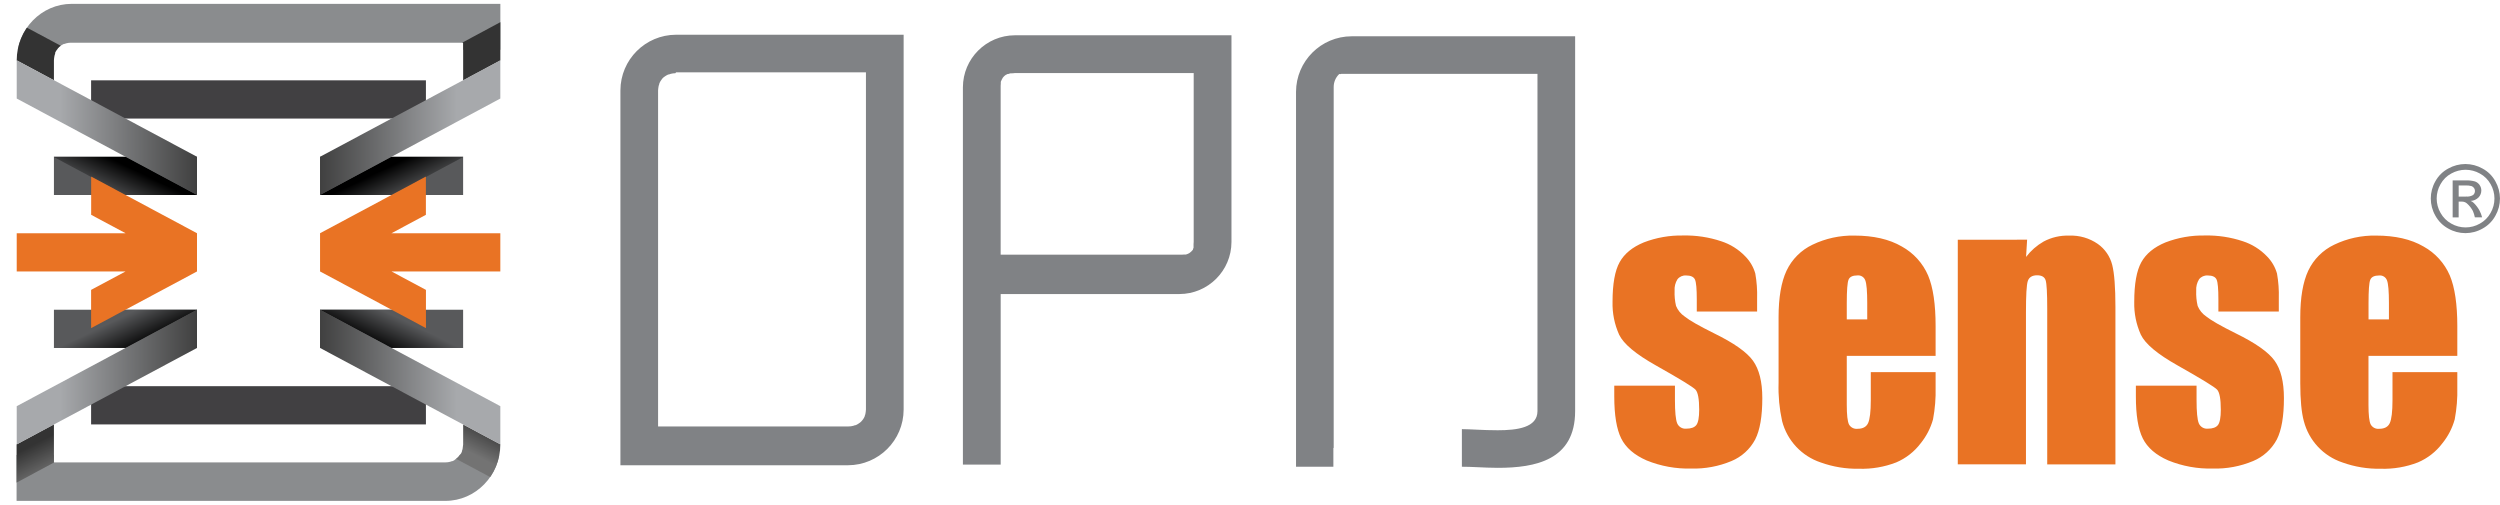
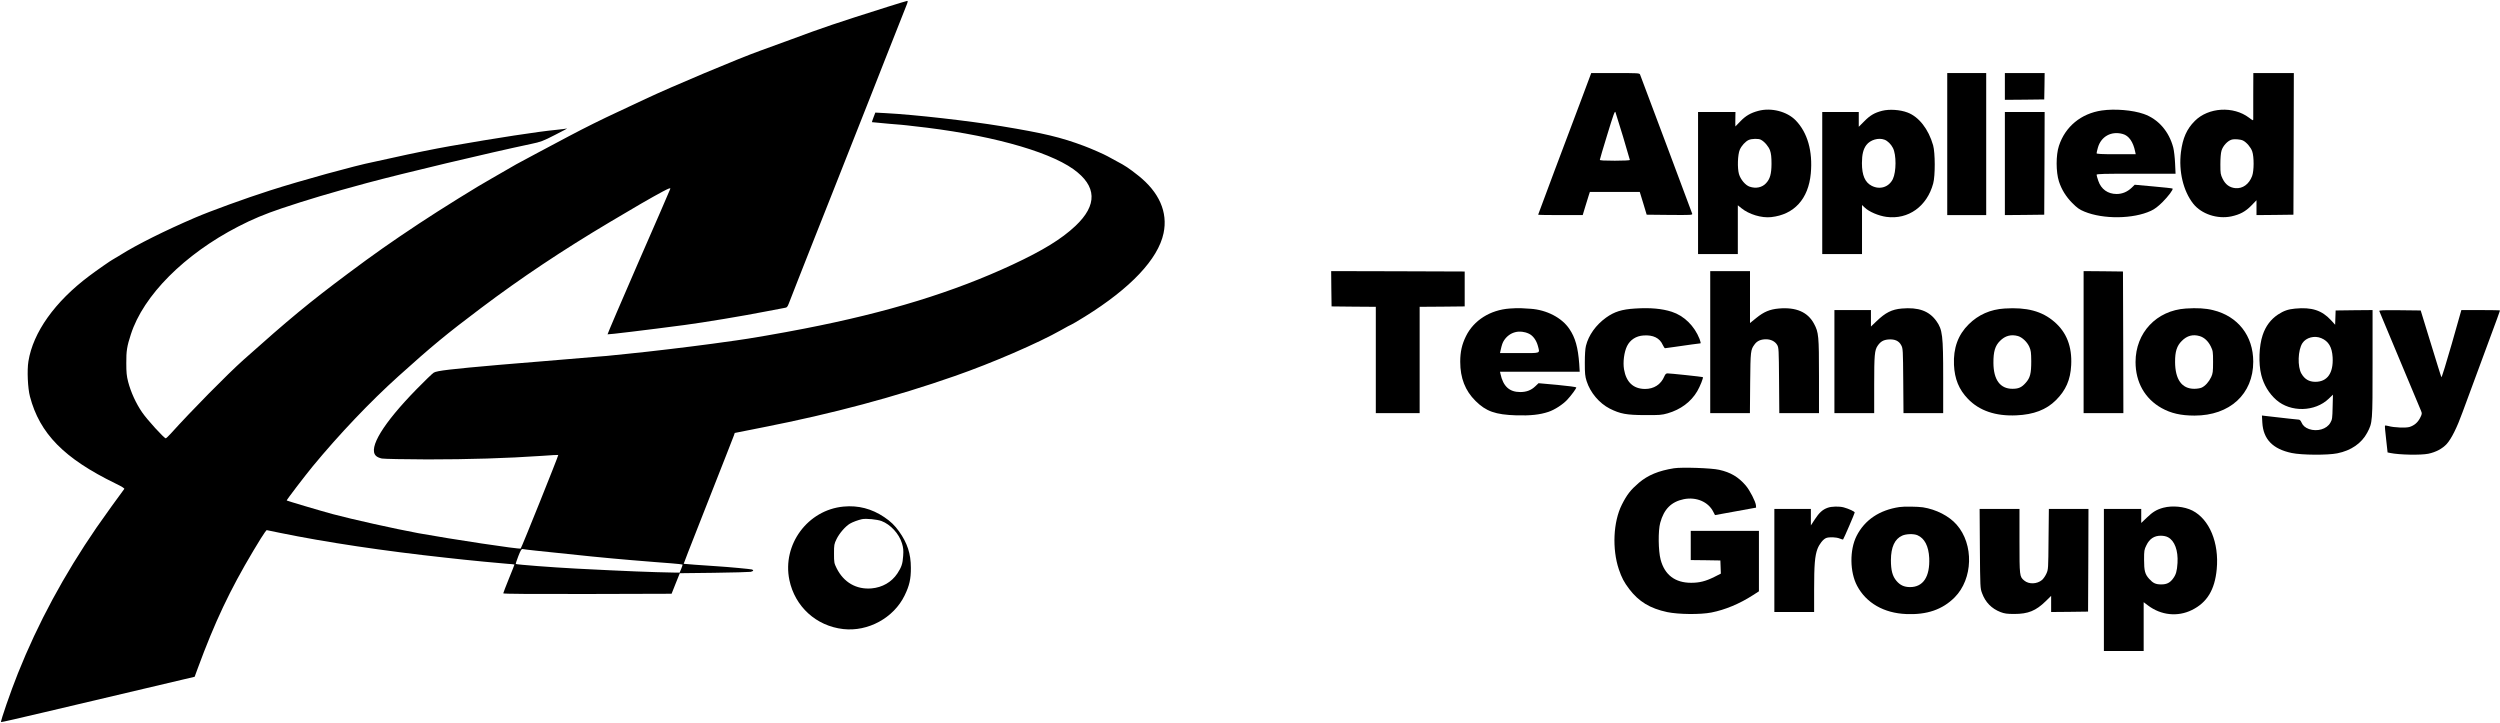
- <svg xmlns="http://www.w3.org/2000/svg" xmlns:xlink="http://www.w3.org/1999/xlink" id="Layer_1" data-name="Layer 1" viewBox="0 0 870.18 175.68">
-   <defs>
-     <style>.cls-1{fill:none;}.cls-2{clip-path:url(#clip-path);}.cls-3{fill:#8a8c8e;}.cls-4{fill:url(#linear-gradient);}.cls-5{fill:url(#linear-gradient-2);}.cls-6{fill:#414042;}.cls-7{clip-path:url(#clip-path-2);}.cls-8{fill:url(#linear-gradient-3);}.cls-9{fill:url(#linear-gradient-4);}.cls-10{clip-path:url(#clip-path-3);}.cls-11{fill:#58595b;}.cls-12{fill:url(#linear-gradient-5);}.cls-13{clip-path:url(#clip-path-4);}.cls-14{fill:url(#linear-gradient-6);}.cls-15{clip-path:url(#clip-path-5);}.cls-16{fill:url(#linear-gradient-7);}.cls-17{clip-path:url(#clip-path-6);}.cls-18{fill:url(#linear-gradient-8);}.cls-19{fill:url(#linear-gradient-9);}.cls-20{fill:url(#linear-gradient-10);}.cls-21{fill:url(#linear-gradient-11);}.cls-22{fill:url(#linear-gradient-12);}.cls-23{fill:#e97324;}.cls-24{fill:#808285;}</style>
-     <clipPath id="clip-path" transform="translate(-160.84 -290.82)">
-       <path class="cls-1" d="M179.61,318.78v-7h0a11.71,11.71,0,0,1,.2-1.57l.23-.74,0-.05,0-.05,0-.09h0l0-.12v0l.26-.5h0l.08-.12h0l.14-.22h0l.13-.2v0l.07-.09h0l.08-.11h0l0-.05h0l.09-.11h0l.06-.08.1-.11h0l.06-.07h0l.19-.2h0l.06-.07h0l.07-.07.11-.1h0l.1-.09h0l.05,0h0l.11-.09h0l.09-.08h0l.19-.14h0l.21-.14h0l.12-.07h0l.5-.26.14-.07h0l.09,0,.09,0,.7-.23h0a6.06,6.06,0,0,1,1.53-.2H322.05v13.31H335V292.16H185.79c-10.53,0-19.12,8.84-19.13,19.65h0v7Z" />
-     </clipPath>
-     <linearGradient id="linear-gradient" x1="-2392.17" y1="953.05" x2="-2362.48" y2="953.05" gradientTransform="matrix(0.19, 0.36, -0.68, 0.35, 1255.51, 531.26)" gradientUnits="userSpaceOnUse">
-       <stop offset="0" stop-color="#737373" />
-       <stop offset="1" stop-color="#333" />
-     </linearGradient>
-     <linearGradient id="linear-gradient-2" x1="-2095.81" y1="2492.18" x2="-2066.24" y2="2492.18" gradientTransform="matrix(-0.19, 0.36, -0.55, -0.29, 995.99, 1475.72)" xlink:href="#linear-gradient" />
-     <clipPath id="clip-path-2" transform="translate(-160.84 -290.82)">
-       <path class="cls-1" d="M322.05,438.54v7h0a13.73,13.73,0,0,1-.2,1.57l-.23.74,0,.05,0,.05,0,.09h0l-.05.11,0,0-.26.5h0l-.07.12h0L321,449h0l-.13.19,0,0-.07.09h0l-.08.11h0l0,.05h0l-.09.11h0l-.07.08-.1.11h0l-.07.07h0l-.19.2h0l-.07.07h0l-.07.06-.11.1h0l-.11.1h0l0,0h0l-.11.08h0l-.1.07h0l-.2.14h0l-.21.15h0L319,451h0l-.49.26-.14.07h0l-.09,0-.1,0-.69.23h0a6.08,6.08,0,0,1-1.54.2H179.61V438.54h-13v26.62H315.87c10.53,0,19.12-8.83,19.12-19.65h0v-7Z" />
-     </clipPath>
-     <linearGradient id="linear-gradient-3" x1="1941.55" y1="2058.58" x2="1971.23" y2="2058.58" gradientTransform="matrix(-0.19, -0.36, 0.68, -0.35, -1011.91, 1583.97)" xlink:href="#linear-gradient" />
-     <linearGradient id="linear-gradient-4" x1="2097.04" y1="956.37" x2="2126.61" y2="956.37" gradientTransform="matrix(0.19, -0.36, 0.55, 0.29, -752.39, 639.51)" xlink:href="#linear-gradient" />
-     <clipPath id="clip-path-3" transform="translate(-160.84 -290.82)">
-       <rect class="cls-1" x="179.61" y="345.39" width="49.8" height="13.31" />
-     </clipPath>
-     <linearGradient id="linear-gradient-5" x1="2959.37" y1="2525.34" x2="3014.14" y2="2525.34" gradientTransform="matrix(-1.52, -1.02, 3.14, 1.52, -3343.46, -725.41)" gradientUnits="userSpaceOnUse">
-       <stop offset="0.11" stop-color="#58595b" />
-       <stop offset="1" />
-     </linearGradient>
-     <clipPath id="clip-path-4" transform="translate(-160.84 -290.82)">
-       <rect class="cls-1" x="272.24" y="345.39" width="49.8" height="13.31" />
-     </clipPath>
-     <linearGradient id="linear-gradient-6" x1="2966.18" y1="2529.91" x2="3020.95" y2="2529.91" gradientTransform="matrix(1.52, -1.02, -3.14, 1.52, 3527.44, -725.41)" xlink:href="#linear-gradient-5" />
-     <clipPath id="clip-path-5" transform="translate(-160.84 -290.82)">
-       <rect class="cls-1" x="272.24" y="398.62" width="49.8" height="13.31" />
-     </clipPath>
-     <linearGradient id="linear-gradient-7" x1="-2425.64" y1="-62.97" x2="-2370.87" y2="-62.97" gradientTransform="matrix(1.52, 1.02, -3.14, -1.52, 3587.06, 2467.55)" xlink:href="#linear-gradient-5" />
-     <clipPath id="clip-path-6" transform="translate(-160.84 -290.82)">
-       <rect class="cls-1" x="179.61" y="398.62" width="49.8" height="13.31" />
-     </clipPath>
-     <linearGradient id="linear-gradient-8" x1="-2634.7" y1="-203.49" x2="-2579.93" y2="-203.49" gradientTransform="matrix(-1.52, 1.02, 3.14, -1.52, -3283.84, 2467.55)" xlink:href="#linear-gradient-5" />
-     <linearGradient id="linear-gradient-9" x1="5.82" y1="44.44" x2="68.57" y2="44.44" gradientUnits="userSpaceOnUse">
-       <stop offset="0.24" stop-color="#a7a9ac" />
-       <stop offset="1" stop-color="#404040" />
-     </linearGradient>
-     <linearGradient id="linear-gradient-10" x1="61.82" y1="335.26" x2="124.57" y2="335.26" gradientTransform="matrix(-1, 0, 0, 1, 235.97, -290.82)" xlink:href="#linear-gradient-9" />
-     <linearGradient id="linear-gradient-11" x1="230.3" y1="1971.74" x2="293.05" y2="1971.74" gradientTransform="translate(404.45 2102.98) rotate(180)" xlink:href="#linear-gradient-9" />
-     <linearGradient id="linear-gradient-12" x1="-1.81" y1="1971.74" x2="60.94" y2="1971.74" gradientTransform="matrix(1, 0, 0, -1, 7.63, 2102.98)" xlink:href="#linear-gradient-9" />
-   </defs>
-   <g class="cls-2">
-     <rect class="cls-3" x="6.35" width="168.67" height="17.33" />
-     <polygon class="cls-4" points="160.91 28.15 155.59 17.69 174.65 7.45 179.97 17.91 160.91 28.15" />
-     <polygon class="cls-5" points="3.42 19.75 8.71 9.28 24.23 17.57 18.93 28.04 3.42 19.75" />
+ <svg xmlns="http://www.w3.org/2000/svg" version="1.0" width="3080pt" height="890pt" viewBox="0 0 3080 890" preserveAspectRatio="xMidYMid meet">
+   <g transform="translate(0,890) scale(0.1,-0.1)" fill="#000000" stroke="none">
+     <path d="M10945 8819 c-660 -209 -787 -252 -1210 -409 -132 -49 -298 -110 -370 -135 -268 -96 -1093 -443 -1415 -595 -96 -45 -240 -113 -320 -150 -224 -104 -417 -200 -625 -310 -104 -56 -275 -147 -380 -202 -278 -148 -290 -155 -405 -223 -58 -34 -132 -77 -165 -95 -148 -81 -634 -383 -895 -556 -351 -233 -546 -370 -873 -614 -482 -360 -722 -559 -1287 -1063 -201 -180 -640 -625 -897 -910 -28 -31 -56 -57 -61 -57 -20 0 -230 230 -291 320 -76 110 -139 249 -172 375 -19 73 -23 117 -23 230 -1 151 8 208 56 355 154 480 660 987 1323 1329 176 91 325 153 535 224 316 106 595 189 1045 311 445 120 1509 373 2025 482 124 26 148 35 300 113 91 46 156 81 145 78 -11 -3 -72 -11 -135 -17 -219 -21 -722 -98 -1310 -201 -166 -29 -488 -94 -690 -140 -96 -22 -207 -46 -247 -54 -227 -45 -891 -228 -1278 -352 -303 -97 -732 -253 -925 -336 -367 -158 -713 -330 -913 -456 -54 -33 -100 -61 -102 -61 -6 0 -199 -134 -286 -200 -423 -317 -692 -695 -749 -1052 -18 -110 -8 -331 19 -433 120 -457 421 -763 1053 -1071 79 -38 115 -61 109 -68 -45 -58 -251 -345 -342 -476 -401 -584 -722 -1179 -968 -1795 -89 -222 -217 -592 -208 -601 2 -3 242 52 533 121 734 174 1553 367 1716 405 l136 32 37 101 c212 575 396 965 687 1453 66 111 130 213 142 227 l21 26 165 -34 c566 -116 1280 -223 2035 -305 105 -11 208 -23 230 -25 53 -7 427 -42 535 -51 47 -3 86 -7 88 -9 1 -1 -29 -79 -68 -173 -38 -95 -70 -176 -70 -182 0 -7 346 -9 1037 -8 l1037 3 50 126 51 127 420 5 c231 3 435 9 453 12 34 8 41 19 17 29 -15 5 -288 31 -435 40 -171 11 -405 28 -407 30 -1 1 81 213 183 471 102 259 203 515 224 570 21 55 75 192 120 305 45 113 86 219 92 236 l10 30 347 69 c860 169 1629 375 2366 633 459 160 1027 406 1311 567 63 36 117 65 121 65 5 0 80 45 168 99 564 350 903 709 970 1028 55 259 -54 506 -313 711 -115 91 -160 121 -267 177 -50 26 -99 53 -110 60 -34 20 -206 96 -290 127 -286 107 -495 157 -1015 243 -407 67 -1078 143 -1426 161 l-130 7 -22 -58 c-12 -32 -21 -59 -20 -60 2 -1 97 -10 212 -20 115 -9 217 -18 225 -20 9 -1 43 -5 76 -9 891 -96 1644 -299 1969 -530 290 -208 299 -442 25 -700 -171 -161 -401 -302 -774 -476 -727 -339 -1539 -589 -2568 -789 -273 -54 -710 -129 -837 -145 -25 -4 -157 -22 -295 -41 -297 -40 -770 -97 -1055 -125 -113 -11 -223 -22 -245 -25 -22 -2 -78 -7 -125 -10 -70 -5 -357 -29 -715 -60 -33 -3 -143 -12 -245 -20 -102 -9 -210 -18 -240 -20 -594 -52 -768 -72 -806 -96 -18 -11 -112 -102 -210 -202 -413 -422 -599 -727 -503 -822 14 -15 44 -28 74 -34 28 -5 280 -10 561 -11 504 0 979 14 1414 44 107 8 197 13 198 11 5 -5 -452 -1143 -463 -1153 -12 -12 -851 115 -1260 189 -295 55 -812 170 -1055 235 -152 41 -561 163 -568 168 -4 5 221 299 320 420 327 396 710 799 1058 1112 411 370 587 516 1015 838 497 374 997 708 1590 1061 277 166 521 307 649 375 78 41 98 48 94 34 -3 -11 -179 -417 -392 -903 -212 -487 -383 -887 -381 -890 5 -4 473 52 949 115 235 31 728 113 986 164 107 21 214 41 237 45 40 6 43 10 62 58 10 29 62 160 114 292 52 132 143 362 201 510 59 149 156 394 216 545 60 151 165 419 235 595 69 176 179 455 245 620 65 165 143 363 173 440 56 142 233 590 268 678 13 33 15 47 6 46 -6 0 -111 -32 -232 -70z m-4345 -6703 c567 -61 895 -93 1170 -116 135 -11 272 -22 305 -25 33 -3 121 -10 195 -15 74 -6 136 -13 138 -15 3 -2 -4 -26 -15 -52 l-20 -48 -74 1 c-273 5 -564 16 -1204 49 -287 15 -732 49 -740 57 -3 2 11 46 31 97 28 71 40 91 52 87 10 -2 82 -12 162 -20z" />
+     <path d="M19478 7663 c-70 -186 -217 -578 -328 -871 -110 -293 -200 -535 -200 -537 0 -3 124 -5 275 -5 l274 0 31 103 c17 56 37 120 44 142 l13 40 307 0 308 0 43 -140 42 -140 283 -3 c266 -2 282 -1 278 15 -4 15 -619 1654 -643 1716 -7 16 -31 17 -304 17 l-297 0 -126 -337z m518 -447 c46 -153 84 -283 84 -287 0 -5 -83 -9 -185 -9 -128 0 -185 3 -185 11 0 6 41 146 92 311 74 243 93 296 100 277 5 -13 47 -149 94 -303z" />
+     <path d="M23990 7125 l0 -875 240 0 240 0 0 875 0 875 -240 0 -240 0 0 -875z" />
+     <path d="M24700 7835 l0 -165 243 2 242 3 3 163 2 162 -245 0 -245 0 0 -165z" />
+     <path d="M27760 7728 c0 -150 0 -283 0 -295 0 -21 -3 -20 -52 17 -193 146 -500 128 -668 -40 -99 -99 -149 -211 -171 -385 -29 -236 29 -479 152 -635 101 -127 296 -192 469 -156 106 23 174 59 247 134 l63 65 0 -92 0 -91 228 2 227 3 3 873 2 872 -250 0 -249 0 -1 -272z m-125 -560 c43 -22 95 -83 112 -132 24 -68 23 -242 -1 -305 -38 -101 -116 -157 -206 -149 -71 7 -122 44 -157 115 -26 54 -28 66 -28 178 0 74 5 139 14 169 17 58 74 120 123 135 36 11 111 5 143 -11z" />
+     <path d="M21662 7534 c-94 -25 -156 -61 -220 -128 l-62 -64 -1 41 c0 23 0 63 1 90 l1 47 -230 0 -231 0 0 -875 0 -875 245 0 245 0 0 301 0 300 43 -35 c94 -77 250 -124 367 -111 284 31 460 224 489 538 25 274 -40 503 -186 654 -107 110 -302 160 -461 117z m31 -355 c45 -23 97 -84 114 -133 13 -38 18 -81 18 -166 -1 -123 -18 -185 -68 -238 -48 -52 -124 -68 -201 -42 -52 17 -112 88 -132 156 -21 73 -16 239 10 299 21 49 70 103 111 121 37 16 119 18 148 3z" />
+     <path d="M23188 7535 c-93 -24 -147 -55 -219 -128 l-69 -69 0 91 0 91 -225 0 -225 0 0 -875 0 -875 245 0 245 0 0 302 0 302 33 -31 c52 -51 171 -102 268 -115 269 -36 500 129 576 412 26 94 25 378 -1 470 -57 200 -176 352 -316 404 -92 35 -224 43 -312 21z m29 -356 c38 -14 81 -56 104 -102 43 -83 42 -293 -1 -383 -49 -100 -160 -135 -261 -83 -82 42 -120 129 -120 279 0 107 17 174 55 224 48 63 149 93 223 65z" />
+     <path d="M25895 7539 c-256 -37 -452 -199 -529 -436 -38 -114 -37 -322 0 -438 33 -101 87 -188 164 -266 61 -61 89 -81 150 -106 232 -96 602 -92 820 10 46 21 87 53 141 106 73 73 136 157 125 168 -2 3 -108 15 -235 26 l-231 21 -37 -36 c-53 -51 -116 -78 -186 -78 -109 0 -191 59 -226 162 -12 34 -21 68 -21 75 0 11 93 13 486 13 l487 0 -6 128 c-3 70 -13 156 -22 192 -52 201 -186 354 -364 416 -137 48 -357 66 -516 43z m258 -290 c74 -20 128 -97 152 -216 l7 -33 -241 0 c-179 0 -241 3 -241 12 0 6 7 38 16 69 39 138 166 208 307 168z" />
+     <path d="M24700 6885 l0 -635 243 2 242 3 3 633 2 632 -245 0 -245 0 0 -635z" />
+     <path d="M16402 5343 l3 -218 273 -3 272 -2 0 -655 0 -655 270 0 270 0 0 655 0 655 278 2 277 3 0 215 0 215 -823 3 -822 2 2 -217z" />
+     <path d="M21070 4685 l0 -875 244 0 245 0 3 373 c4 396 5 408 56 476 30 41 76 61 139 61 61 0 112 -26 138 -70 19 -33 20 -54 23 -437 l3 -403 244 0 245 0 0 453 c0 501 -4 541 -61 648 -77 145 -222 207 -435 188 -110 -10 -182 -40 -275 -115 l-79 -64 0 320 0 320 -245 0 -245 0 0 -875z" />
+     <path d="M25670 4685 l0 -875 245 0 245 0 -2 873 -3 872 -242 3 -243 2 0 -875z" />
+     <path d="M18600 5099 c-240 -17 -443 -145 -539 -340 -50 -101 -71 -193 -71 -316 0 -200 61 -357 189 -483 129 -128 245 -169 501 -177 172 -5 290 7 397 43 76 25 179 92 233 151 54 59 110 136 110 150 0 5 -105 19 -232 31 l-233 21 -40 -38 c-51 -49 -109 -71 -186 -71 -133 0 -210 70 -243 223 l-6 27 491 0 491 0 -6 98 c-15 201 -48 322 -121 429 -93 139 -281 236 -479 249 -39 3 -91 6 -116 7 -25 2 -88 0 -140 -4z m236 -310 c51 -24 92 -81 111 -151 24 -96 45 -88 -227 -88 l-240 0 6 28 c17 78 26 102 46 132 69 101 189 132 304 79z" />
+     <path d="M20145 5099 c-164 -10 -256 -39 -358 -112 -125 -90 -215 -215 -248 -347 -9 -35 -14 -111 -14 -210 0 -132 3 -165 22 -225 45 -142 156 -273 285 -339 130 -65 205 -79 433 -80 181 -1 208 1 281 22 159 46 287 141 364 272 35 60 78 167 69 174 -5 4 -407 47 -436 46 -16 0 -27 -10 -38 -36 -42 -101 -129 -157 -241 -156 -142 2 -229 84 -256 241 -15 90 1 213 37 287 38 77 111 125 202 131 120 9 201 -31 239 -118 10 -21 22 -39 27 -39 4 0 54 7 110 15 164 24 317 45 327 45 5 0 0 24 -11 53 -64 162 -191 287 -343 336 -121 39 -265 52 -451 40z" />
+     <path d="M23430 5099 c-123 -11 -201 -50 -312 -157 l-68 -65 0 101 0 102 -225 0 -225 0 0 -635 0 -635 245 0 245 0 0 350 c0 366 5 426 43 481 36 52 71 72 135 77 77 5 128 -18 156 -73 20 -38 21 -57 24 -437 l3 -398 244 0 245 0 0 438 c0 522 -8 590 -84 697 -89 124 -220 172 -426 154z" />
+     <path d="M24695 5099 c-173 -11 -321 -76 -440 -194 -132 -130 -191 -293 -182 -500 8 -174 61 -304 172 -419 140 -146 342 -215 597 -203 212 9 369 69 487 187 122 121 179 251 188 431 12 228 -56 404 -207 534 -152 132 -341 182 -615 164z m166 -339 c52 -15 113 -72 140 -132 20 -46 23 -69 24 -178 0 -152 -13 -204 -68 -266 -50 -57 -88 -74 -164 -74 -151 0 -233 111 -234 319 -1 139 21 212 81 271 63 64 136 83 221 60z" />
+     <path d="M26930 5099 c-362 -24 -620 -298 -620 -659 0 -249 115 -452 320 -567 116 -65 239 -93 407 -93 434 0 723 265 723 664 0 319 -189 561 -495 635 -91 23 -198 29 -335 20z m171 -340 c56 -17 104 -62 136 -127 26 -54 28 -64 28 -192 0 -120 -3 -141 -23 -185 -28 -60 -75 -112 -119 -131 -18 -8 -58 -14 -90 -14 -153 0 -235 115 -236 330 -1 129 22 200 83 260 64 65 137 84 221 59z" />
+     <path d="M28275 5098 c-86 -8 -139 -27 -210 -73 -90 -60 -152 -143 -189 -253 -45 -133 -53 -350 -17 -492 30 -120 95 -228 185 -307 176 -155 477 -148 646 15 l52 50 -4 -151 c-3 -139 -5 -156 -28 -195 -44 -79 -162 -113 -263 -78 -48 18 -76 42 -94 84 -7 18 -21 32 -31 32 -14 0 -180 19 -406 45 l-49 6 5 -89 c12 -204 129 -324 362 -373 123 -26 443 -28 561 -4 171 34 300 124 369 254 66 126 66 123 66 854 l0 657 -227 -2 -228 -3 -3 -88 -3 -88 -50 55 c-113 123 -238 164 -444 144z m323 -364 c89 -37 133 -110 140 -236 11 -195 -66 -303 -215 -302 -76 1 -129 32 -169 100 -51 86 -44 292 12 377 45 69 149 96 232 61z" />
+     <path d="M29313 5068 c2 -7 64 -155 137 -328 188 -448 360 -859 377 -901 14 -34 13 -39 -11 -87 -29 -57 -71 -93 -130 -112 -44 -14 -194 -8 -259 11 -22 6 -41 8 -44 5 -3 -2 3 -78 14 -167 l18 -163 34 -7 c111 -23 375 -28 468 -9 92 19 175 63 228 122 56 62 126 202 193 388 27 74 120 326 207 560 243 657 255 690 255 695 0 3 -107 5 -238 5 l-238 0 -119 -419 c-66 -231 -123 -414 -127 -408 -3 7 -22 64 -41 127 -20 63 -76 246 -125 405 l-89 290 -258 3 c-204 2 -256 0 -252 -10z" />
+     <path d="M20623 3131 c-191 -31 -319 -84 -432 -179 -102 -88 -147 -145 -210 -270 -106 -211 -121 -545 -37 -796 35 -103 65 -160 128 -243 118 -155 257 -239 468 -284 139 -29 409 -32 545 -5 168 33 348 108 512 214 l73 47 0 373 0 372 -420 0 -420 0 0 -180 0 -180 183 -2 182 -3 3 -81 3 -81 -83 -42 c-105 -52 -181 -71 -283 -71 -198 0 -326 97 -376 285 -29 108 -32 357 -5 454 46 169 136 259 290 291 153 31 303 -32 364 -156 l21 -40 253 46 253 46 -2 29 c-4 45 -75 185 -126 244 -89 104 -186 162 -327 193 -95 22 -461 34 -557 19z" />
+     <path d="M10393 2659 c-442 -41 -758 -469 -668 -904 68 -328 330 -567 663 -605 307 -35 623 138 757 414 59 121 78 204 77 341 0 173 -44 306 -147 450 -53 73 -101 120 -181 174 -155 104 -320 147 -501 130z m467 -178 c111 -42 216 -156 252 -274 17 -56 20 -85 15 -156 -6 -96 -20 -138 -72 -217 -71 -106 -184 -171 -317 -183 -188 -16 -344 74 -431 249 -30 61 -32 70 -32 180 0 109 2 118 32 180 35 71 108 155 163 188 35 21 104 46 150 56 51 10 186 -3 240 -23z" />
+     <path d="M22516 2644 c-62 -22 -104 -61 -157 -142 l-49 -75 0 102 0 101 -225 0 -225 0 0 -635 0 -635 245 0 245 0 0 278 c0 300 9 413 41 499 24 62 70 120 108 135 38 14 124 11 167 -7 20 -8 39 -14 41 -11 8 8 143 321 143 332 0 12 -70 45 -135 63 -55 15 -152 13 -199 -5z" />
+     <path d="M23400 2653 c-246 -37 -427 -159 -527 -356 -87 -172 -84 -445 7 -615 112 -211 330 -336 605 -347 255 -11 446 55 596 205 227 228 239 654 24 897 -93 106 -251 187 -415 213 -62 9 -236 12 -290 3z m223 -347 c88 -38 138 -135 145 -281 10 -231 -75 -359 -238 -358 -72 1 -120 23 -166 77 -49 58 -68 129 -68 256 1 160 47 260 139 301 48 22 142 25 188 5z" />
+     <path d="M26653 2645 c-82 -22 -132 -52 -205 -123 l-68 -65 0 86 0 87 -230 0 -230 0 0 -875 0 -875 245 0 245 0 0 300 0 301 53 -40 c161 -122 367 -143 542 -56 186 92 281 248 305 502 31 326 -90 616 -300 723 -100 50 -246 64 -357 35z m57 -364 c82 -43 126 -164 117 -316 -6 -101 -19 -145 -55 -193 -38 -52 -78 -72 -145 -72 -69 0 -101 15 -149 68 -52 58 -63 99 -63 237 0 111 2 124 29 178 38 79 96 117 176 117 35 0 68 -7 90 -19z" />
+     <path d="M24392 2143 c4 -482 4 -489 27 -551 41 -112 117 -190 228 -233 48 -18 78 -23 168 -23 173 0 267 39 389 158 l66 65 0 -99 0 -100 228 2 227 3 3 633 2 632 -244 0 -244 0 -4 -372 c-3 -368 -3 -374 -27 -426 -13 -29 -37 -63 -53 -77 -62 -52 -162 -56 -220 -7 -57 48 -58 54 -58 487 l0 395 -246 0 -245 0 3 -487z" />
  </g>
-   <rect class="cls-6" x="31.71" y="27.96" width="116.54" height="13.31" />
-   <rect class="cls-6" x="31.71" y="134.42" width="116.54" height="13.31" />
-   <g class="cls-7">
-     <rect class="cls-3" x="4.96" y="158.35" width="168.67" height="17.33" />
-     <polygon class="cls-8" points="19.06 147.53 24.38 157.99 5.32 168.23 0 157.78 19.06 147.53" />
-     <polygon class="cls-9" points="176.55 155.93 171.26 166.4 155.75 158.11 161.04 147.64 176.55 155.93" />
-   </g>
-   <g class="cls-10">
-     <rect class="cls-11" x="18.77" y="54.57" width="49.8" height="13.31" />
-     <polygon class="cls-12" points="68.68 67.88 63.27 78.52 18.11 54.32 23.52 43.67 68.68 67.88" />
-   </g>
-   <g class="cls-13">
-     <rect class="cls-11" x="111.4" y="54.57" width="49.8" height="13.31" />
-     <polygon class="cls-14" points="111.29 67.88 116.69 78.52 161.85 54.32 156.46 43.67 111.29 67.88" />
-   </g>
-   <g class="cls-15">
-     <rect class="cls-11" x="111.4" y="107.8" width="49.8" height="13.31" />
-     <polygon class="cls-16" points="111.29 107.8 116.69 97.16 161.85 121.36 156.46 132.01 111.29 107.8" />
-   </g>
-   <g class="cls-17">
-     <rect class="cls-11" x="18.77" y="107.8" width="49.8" height="13.31" />
-     <polygon class="cls-18" points="68.68 107.8 63.27 97.16 18.11 121.36 23.52 132.01 68.68 107.8" />
-   </g>
-   <polygon class="cls-19" points="68.57 67.88 5.82 34.3 5.82 20.99 68.57 54.57 68.57 67.88" />
-   <polygon class="cls-20" points="111.4 67.88 174.15 34.3 174.15 20.99 111.4 54.57 111.4 67.88" />
-   <polygon class="cls-21" points="111.4 107.8 174.15 141.38 174.15 154.69 111.4 121.11 111.4 107.8" />
-   <polygon class="cls-22" points="68.57 107.8 5.82 141.38 5.82 154.69 68.57 121.11 68.57 107.8" />
-   <polygon class="cls-23" points="174.15 81.19 136.25 81.19 148.24 74.77 148.24 61.46 111.4 81.18 111.4 81.18 111.4 81.19 111.4 94.49 111.4 94.49 111.4 94.49 111.41 94.49 148.26 114.21 148.26 100.9 136.28 94.49 174.15 94.49 174.15 81.19" />
-   <polygon class="cls-23" points="31.73 61.46 31.73 74.77 43.72 81.19 5.82 81.19 5.82 94.49 43.69 94.49 31.71 100.9 31.71 114.21 68.56 94.49 68.57 94.49 68.57 94.49 68.57 94.49 68.57 81.19 68.57 81.18 68.57 81.18 31.73 61.46" />
-   <path class="cls-24" d="M468.81,302.91H396.16a19.41,19.41,0,0,0-19.37,19.37V452.76H456a19.41,19.41,0,0,0,19.37-19.37V302.91Zm161.1.54H709.1V433.92c0,17.05-13.76,19.74-26.94,19.74-2.2,0-4.95-.12-7.48-.24-1.64-.07-3.16-.14-5-.14V440.19c1.26,0,3.32.1,5.54.2,2,.09,4.15.19,6.92.19,6.78,0,13.85-.91,13.85-6.66V316.54H628.48l-.06,0h0l-.06,0h0l-.07,0h0l-.07,0h0l-.08,0h0l-.07,0h0l-.06,0h0l-.06,0h0l-.06,0h-.09l0,0h0l-.05,0h-.09l0,0,0,0h0l0,0h0l0,0h0l0,0h0l0,0h0l0,0h0l-.11.07h0l-.05,0h0l-.06,0h0l-.06,0h0l-.06,0-.06,0h0l-.06,0h0l-.06,0h0l-.06,0h0l-.05,0h0l0,0-.07,0h0l0,0,0,0,0,0,0,0,0,0,0,0,0,0,0,0,0,0,0,0,0,0,0,0,0,0,0,0h0l0,0h0l0,0h0l0,0h0l-.05,0h0l0,0h0l0,0h0l0,.05a6.22,6.22,0,0,0-1.85,4.42V446.74h-.11v6.54h-13V322.81a19.41,19.41,0,0,1,19.37-19.36Zm-47-.35H514.1A18.15,18.15,0,0,0,496,321.21v72h0v59.32h13.15V393.17h62.21a18.16,18.16,0,0,0,18.12-18.12V303.1Zm-68.8,13.15h62.22v58.8a5.81,5.81,0,0,1-.05.72h0l0,.14h0l0,.08h0l0,.08v.06h0l0,.08h0l0,.2h0v.05l0,.08,0,.05v0l0,.11h0l0,.11h0l0,.1v0l0,.1v0l0,.05h0l-.09.17h0l0,.09v0l0,0v0l-.1.16h0l0,.05h0l0,.08v0l0,.05,0,0-.06.1-.09.11,0,0-.11.14v0l-.22.23-.2.2-.12.1-.23.19,0,0h0l-.13.1h0l0,0,0,0-.16.11h0l0,0h0l-.1.05,0,0-.26.13h0l-.18.08h0l-.13.05h0a2.24,2.24,0,0,1-.46.16l-.13,0h0l-.14,0h-.08l-.14,0h0l-.13,0h0a4.17,4.17,0,0,1-.71.05H509.14v-58.8a5.65,5.65,0,0,1,.05-.71h0l0-.14h0l0-.1,0-.13h0l0-.12v0l0-.14.1-.29v0l0,.05v0l.06-.16h0l.06-.13h0l.08-.18v0l.13-.26h0l.06-.11h0v0l.11-.16,0,0,0-.06h0l.09-.14.09-.1.13-.17,0,0,.09-.09,0,0,.19-.2.22-.19v0l.14-.11h0l.12-.09,0,0,.09-.07.06,0,.09-.07h0l.05,0h0l.16-.09h0l0,0h0l.09-.05h0l.17-.08h0l.06,0h0l.1,0h0l.11,0,.13-.05.14-.05h0l.21-.06.2-.06h0l.07,0h.07l.08,0h.09l.14,0h0a5.65,5.65,0,0,1,.71-.05Zm62.17,59.52Zm0,.14Zm0,.08Zm0,.14h0Zm0,.09Zm0,.2h0Zm0,.06,0,.08,0-.08Zm0,.13v0Zm-.05.14h0Zm0,.12h0Zm0,.11v0Zm-.06.12v0Zm-.11.23h0Zm0,.1v0Zm0,.05v0Zm-.11.18h0Zm0,.06Zm0,.08v0Zm-.05.07,0,0,0,0Zm-.17.23,0,0,0,0Zm-.13.16v0Zm-.8.76h0Zm-.15.11h0Zm-.06,0,0,0,0,0Zm-.21.13h0Zm0,0h0Zm-.12.06,0,0,0,0Zm-.44.22h0Zm-.72.25h0Zm-.37.08h0Zm-.14,0h0ZM509.19,320.5Zm0-.14Zm.05-.23h0Zm0-.13v0Zm.25-.73h0Zm.21-.43h0Zm.07-.12h0Zm0,0v0Zm.12-.18,0,0,0,0Zm.07-.1Zm.31-.41,0,0,0,0Zm.11-.11,0,0,0,0Zm.43-.42v0Zm.15-.13h0Zm.14-.1,0,0,0,0Zm.26-.19Zm.05,0h0Zm.17-.1h0Zm.06,0h0Zm.1-.06h0Zm.23-.11h0Zm.11,0h0Zm.78-.27h0Zm.08,0h0Zm.07,0Zm.08,0h0Zm.08,0h0Zm.15,0ZM396.16,316h66.09V433.39a11.73,11.73,0,0,1-.2,1.56l-.24.73h0l0-.05,0,.05,0,0v0l0,.1h0l-.06.11v0l-.26.5h0l-.08.12h0l-.14.22h0l-.14.19,0,0-.07.09h0l-.09.11h0l0,0h0l-.09.1h0l-.06.08-.1.11h0l-.06.07h0l-.19.19h0l-.07.06h0l-.07.06-.12.1h0l-.1.09h0l-.05,0h0l-.11.09h0l-.09.07,0,0-.2.13h0l-.22.14h0l-.12.08h0l-.5.26-.14.06h0l-.09,0-.1,0-.71.24h0a6.16,6.16,0,0,1-1.55.2H389.9V322.28a11.25,11.25,0,0,1,.2-1.55l.24-.74h0l0,.05,0-.05,0,0,0-.06,0-.09h0l.05-.11v0l.26-.5h0l.07-.12h0l.14-.22h0l.14-.2v0l.07-.09h0l.09-.11h0l0-.05h0l.09-.11h0l.06-.08.1-.11h0l.06-.07h0l.19-.19h0l.07-.06h0l.07-.06.12-.1h0l.1-.09h0l.05,0h0l.11-.09h0l.09-.07,0,0,.2-.13h0l.22-.14h0l.12-.07h0l.5-.26.14-.06h0l.09,0,.1,0,.71-.24h0a6.3,6.3,0,0,1,1.56-.2Zm65.63,119.7v0Zm-.05.15Zm-.06.11v0Zm-.27.53Zm-.08.12h0Zm-.14.23h0Zm-.14.2,0,0,0,0Zm-.09.11h0Zm-.09.12Zm0,0h0Zm-.25.29h0Zm-.07.07h0Zm-.2.2h0Zm-.08.07h0Zm-.28.25h0Zm-.06,0Zm-.11.09h0Zm-.1.07,0,0,0,0Zm-.22.15h0Zm-.22.15h0Zm-.13.08Zm-.64.32Zm-.9.32h0ZM390.36,320l0-.06,0,.06Zm.06-.15Zm.05-.11v0Zm.27-.53h0Zm.08-.12h0Zm.14-.23h0Zm.15-.2v0Zm.08-.11h0Zm.09-.12Zm0-.05h0Zm.25-.29h0Zm.07-.07h0Zm.2-.2h0Zm.08-.07h0Zm.28-.25h0Zm.06-.05h0Zm.12-.09Zm.09-.07,0,0,0,0Zm.22-.15h0Zm.22-.15h0Zm.13-.07h0Zm.64-.33Zm.91-.32h0Z" transform="translate(-160.84 -290.82)" />
-   <path class="cls-24" d="M1019,347.91a12.27,12.27,0,0,1,5.91,1.56,11,11,0,0,1,4.49,4.44,12.28,12.28,0,0,1,1.61,6,12.14,12.14,0,0,1-1.59,6,11.12,11.12,0,0,1-4.44,4.45,12,12,0,0,1-12,0,11.21,11.21,0,0,1-4.45-4.45,12.05,12.05,0,0,1,0-12,11.06,11.06,0,0,1,4.5-4.44,12.27,12.27,0,0,1,5.91-1.56Zm0,2a10.3,10.3,0,0,0-4.93,1.3,9.3,9.3,0,0,0-3.75,3.71,10,10,0,0,0,0,10,9.5,9.5,0,0,0,3.72,3.72,10,10,0,0,0,10,0,9.42,9.42,0,0,0,3.71-3.72,10,10,0,0,0,0-10,9.3,9.3,0,0,0-3.75-3.71,10.29,10.29,0,0,0-4.92-1.3Z" transform="translate(-160.84 -290.82)" />
-   <path class="cls-24" d="M1023.83,364a11.46,11.46,0,0,0-1.92-2.52,3.46,3.46,0,0,0-1.09-.73,4.07,4.07,0,0,0,2.7-1.18,3.45,3.45,0,0,0,1-2.46,3.31,3.31,0,0,0-.6-1.89,3.21,3.21,0,0,0-1.63-1.25,10.84,10.84,0,0,0-3.3-.36h-4.45V366.5h2.09V361h1.23a2.59,2.59,0,0,1,1.64.62,9.37,9.37,0,0,1,2.08,2.63,11.08,11.08,0,0,1,.69,2.22h2.53A11,11,0,0,0,1023.83,364Zm-4.66-4.75h-2.53v-3.88H1019a6.86,6.86,0,0,1,2.1.22,1.83,1.83,0,0,1,.88.68,1.83,1.83,0,0,1-.34,2.44A4.1,4.1,0,0,1,1019.17,359.23Z" transform="translate(-160.84 -290.82)" />
-   <path class="cls-23" d="M772.44,399.25h-21V395c0-3.62-.2-5.89-.62-6.85s-1.45-1.45-3.1-1.45a3.53,3.53,0,0,0-3,1.32,6.65,6.65,0,0,0-1,4,19.83,19.83,0,0,0,.5,5.28,8.19,8.19,0,0,0,3,3.68c1.65,1.34,5.07,3.29,10.23,5.85,6.9,3.38,11.41,6.55,13.56,9.55s3.24,7.32,3.24,13q0,9.56-2.48,14.41a16.5,16.5,0,0,1-8.26,7.51,33.87,33.87,0,0,1-14,2.61A38.58,38.58,0,0,1,734,451.09q-6.45-2.82-8.86-7.66t-2.42-14.6v-3.76h21.12V430q0,6.27.78,8.16a3.09,3.09,0,0,0,3.14,1.87c1.69,0,2.86-.42,3.52-1.26s1-2.64,1-5.33q0-5.61-1.29-7T737.18,418q-10.47-5.88-12.77-10.7a26.2,26.2,0,0,1-2.29-11.4q0-9.39,2.47-13.82t8.39-6.88a36.12,36.12,0,0,1,13.73-2.41,39.06,39.06,0,0,1,13.22,2,20.28,20.28,0,0,1,8.36,5.23,13.89,13.89,0,0,1,3.52,6,42.29,42.29,0,0,1,.63,8.67v4.55Zm62.1,15.44H803.65v17q0,5.31.77,6.86a3,3,0,0,0,3,1.52c1.83,0,3.06-.68,3.66-2s.93-4,.93-7.9v-9.83h22.56v5.29a52.7,52.7,0,0,1-.9,11.16,23,23,0,0,1-4.29,8.32,20.9,20.9,0,0,1-8.52,6.66,33,33,0,0,1-12.93,2.21,37.35,37.35,0,0,1-13.34-2.19,20.63,20.63,0,0,1-13.44-14.36,54.15,54.15,0,0,1-1.24-13.29V401.24q0-10.26,2.77-16.19a19,19,0,0,1,9.07-9.07,32.09,32.09,0,0,1,14.53-3.16q10,0,16.53,3.8a21,21,0,0,1,9.15,10.08c1.75,4.16,2.61,10.05,2.61,17.63v10.36ZM810.77,402v-5.71c0-4.06-.22-6.66-.66-7.84a2.62,2.62,0,0,0-2.72-1.77c-1.69,0-2.73.5-3.13,1.51s-.61,3.69-.61,8.1V402Zm55.65-27.75-.36,6a20.32,20.32,0,0,1,6.11-5.36,17.65,17.65,0,0,1,8.87-2.06,16.37,16.37,0,0,1,10,2.9,12.79,12.79,0,0,1,5,7.28c.74,2.91,1.12,7.8,1.12,14.64v54.82H873.42V398.24c0-5.37-.18-8.66-.54-9.83s-1.33-1.77-3-1.77-2.78.68-3.22,2-.64,5-.64,10.88v52.91H842.29V374.27Zm87.61,25H933V395c0-3.62-.2-5.89-.62-6.85s-1.45-1.45-3.1-1.45a3.53,3.53,0,0,0-3,1.32,6.65,6.65,0,0,0-1,4,19.83,19.83,0,0,0,.5,5.28,8.19,8.19,0,0,0,3,3.68c1.65,1.34,5.07,3.29,10.23,5.85,6.9,3.38,11.41,6.55,13.56,9.55s3.24,7.32,3.24,13q0,9.56-2.47,14.41a16.57,16.57,0,0,1-8.27,7.51,33.84,33.84,0,0,1-14,2.61,38.58,38.58,0,0,1-15.51-2.82q-6.45-2.82-8.87-7.66t-2.41-14.6v-3.76h21.12V430q0,6.27.78,8.16a3.1,3.1,0,0,0,3.14,1.87c1.69,0,2.86-.42,3.52-1.26s1-2.64,1-5.33q0-5.61-1.29-7T918.77,418q-10.47-5.88-12.77-10.7a26.2,26.2,0,0,1-2.29-11.4q0-9.39,2.47-13.82t8.39-6.88a36.16,36.16,0,0,1,13.73-2.41,39.06,39.06,0,0,1,13.22,2,20.28,20.28,0,0,1,8.36,5.23,13.89,13.89,0,0,1,3.52,6,42.29,42.29,0,0,1,.63,8.67v4.55Zm62.1,15.44H985.24v17q0,5.31.77,6.86a3,3,0,0,0,3,1.52c1.83,0,3.06-.68,3.66-2s.93-4,.93-7.9v-9.83h22.56v5.29a52.7,52.7,0,0,1-.9,11.16,23,23,0,0,1-4.29,8.32,20.84,20.84,0,0,1-8.52,6.66,33,33,0,0,1-12.94,2.21,37.34,37.34,0,0,1-13.33-2.19,20.59,20.59,0,0,1-13.43-14.36c-.83-3-1.25-7.46-1.25-13.29V401.24q0-10.26,2.77-16.19a19,19,0,0,1,9.07-9.07,32.06,32.06,0,0,1,14.53-3.16q10,0,16.53,3.8a21,21,0,0,1,9.15,10.08c1.75,4.16,2.61,10.05,2.61,17.63v10.36ZM992.36,402v-5.71c0-4.06-.22-6.66-.66-7.84A2.62,2.62,0,0,0,989,386.7c-1.69,0-2.73.5-3.14,1.51s-.6,3.69-.6,8.1V402Z" transform="translate(-160.84 -290.82)" />
</svg>
